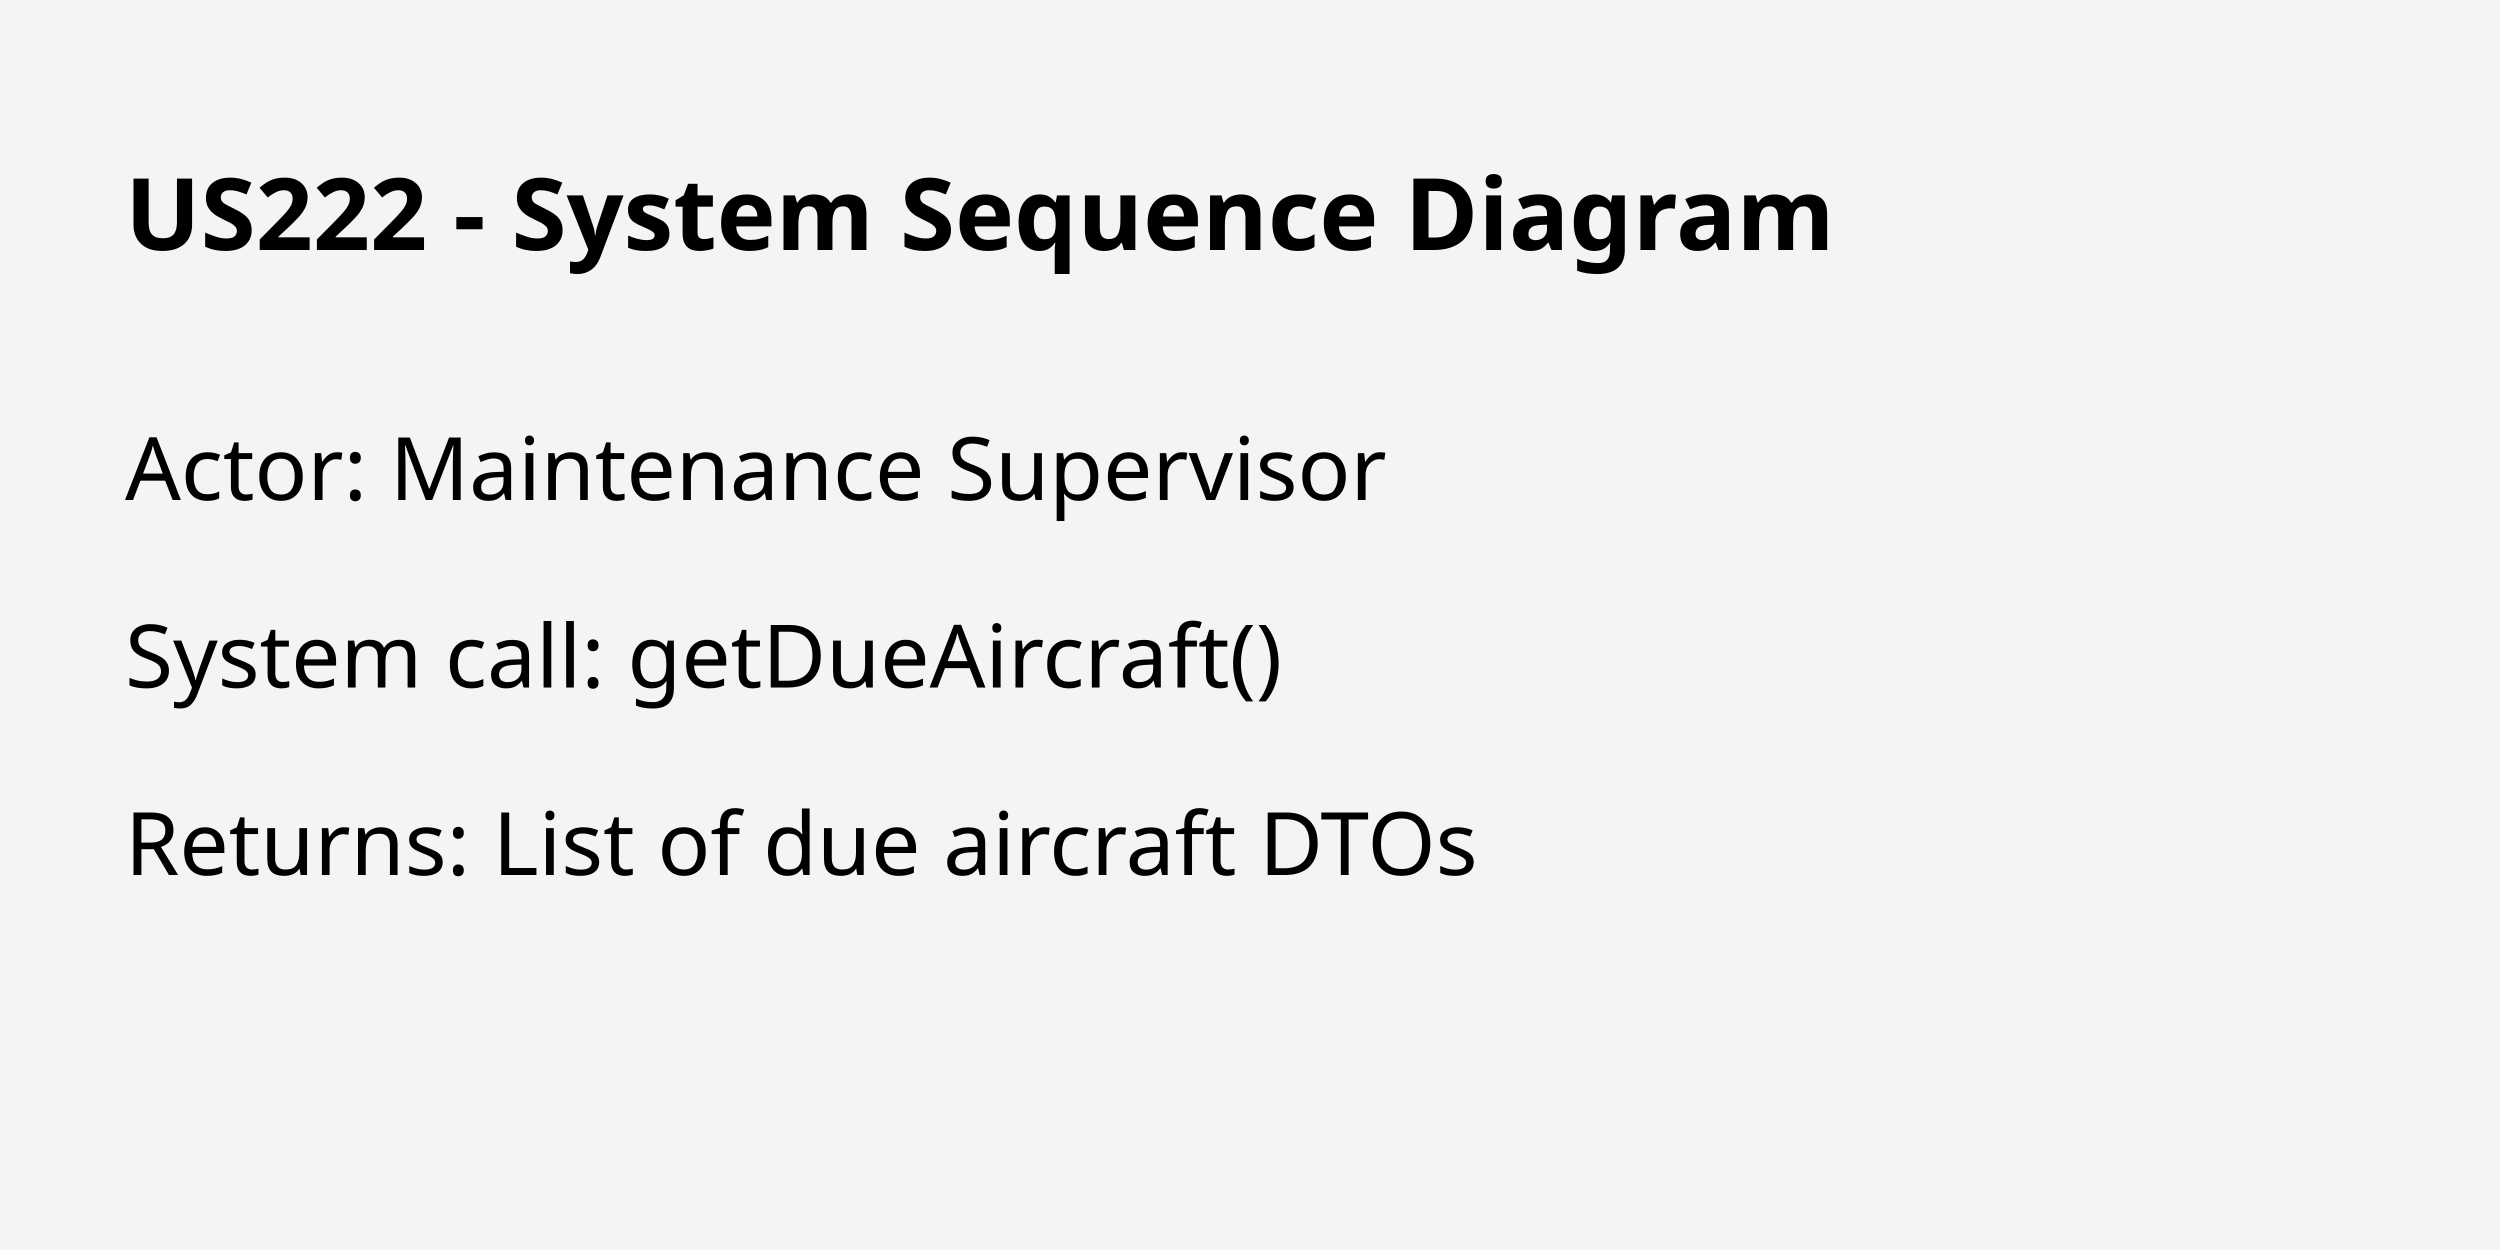
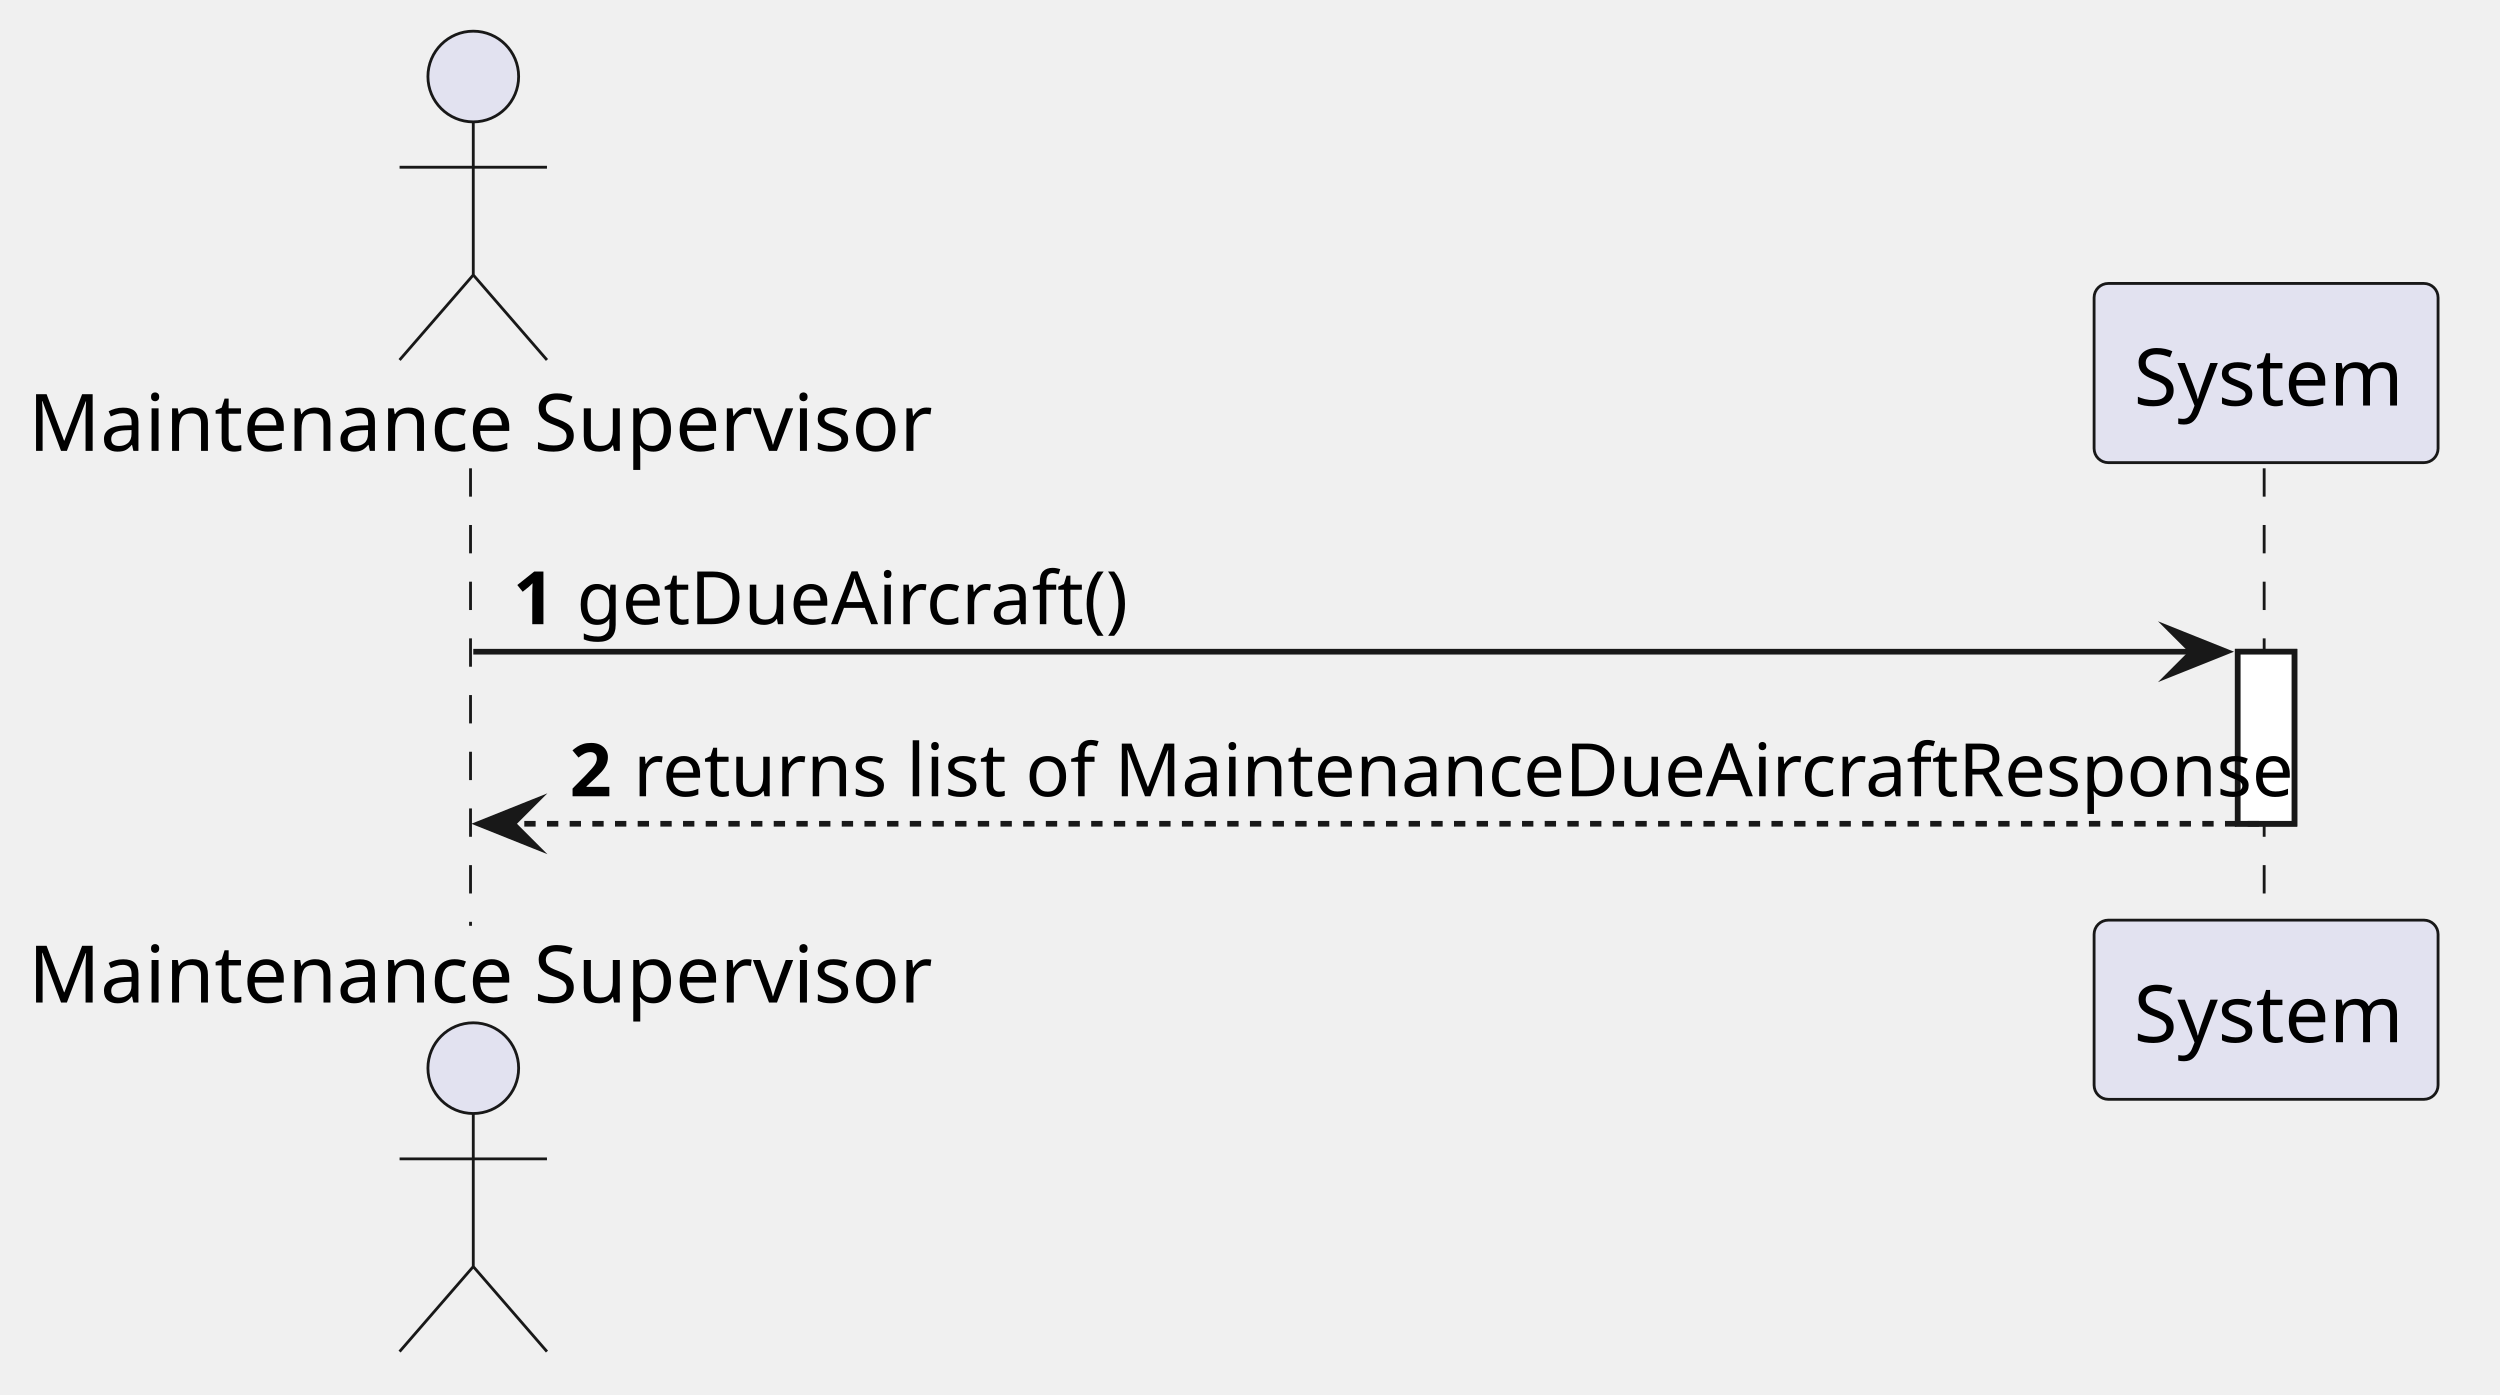
- <svg xmlns="http://www.w3.org/2000/svg" width="400" height="200">
-   <rect width="100%" height="100%" fill="#F3F4F6" />
-   <text x="20" y="40" font-family="sans-serif" font-size="16" font-weight="bold">US222 - System Sequence Diagram</text>
-   <text x="20" y="80" font-family="sans-serif" font-size="14">Actor: Maintenance Supervisor</text>
-   <text x="20" y="110" font-family="sans-serif" font-size="14">System call: getDueAircraft()</text>
-   <text x="20" y="140" font-family="sans-serif" font-size="14">Returns: List of due aircraft DTOs</text>
+ <svg xmlns="http://www.w3.org/2000/svg" contentStyleType="text/css" data-diagram-type="SEQUENCE" height="246px" preserveAspectRatio="none" style="width:441px;height:246px;background:#FFFFFF;" version="1.1" viewBox="0 0 441 246" width="441px" zoomAndPan="magnify">
+   <defs />
+   <g>
+     <g>
+       <rect fill="#FFFFFF" height="30.352" style="stroke:#181818;stroke-width:1;" width="10" x="394.737" y="114.961" />
+     </g>
+     <g class="participant-lifeline" data-entity-uid="part1" data-qualified-name="Actor" data-source-line="2" id="part1-lifeline">
+       <g>
+         <rect fill="#000000" fill-opacity="0" height="80.703" width="8" x="79.486" y="82.609" />
+         <line style="stroke:#181818;stroke-width:0.5;stroke-dasharray:5,5;" x1="83" x2="83" y1="82.609" y2="163.312" />
+       </g>
+     </g>
+     <g class="participant-lifeline" data-entity-uid="part2" data-qualified-name="Sys" data-source-line="3" id="part2-lifeline">
+       <g>
+         <rect fill="#000000" fill-opacity="0" height="80.703" width="8" x="395.737" y="82.609" />
+         <line style="stroke:#181818;stroke-width:0.5;stroke-dasharray:5,5;" x1="399.399" x2="399.399" y1="82.609" y2="163.312" />
+       </g>
+     </g>
+     <g class="participant participant-head" data-entity-uid="part1" data-qualified-name="Actor" data-source-line="2" id="part1-head">
+       <text fill="#000000" font-family="sans-serif" font-size="14" lengthAdjust="spacing" textLength="150.972" x="5" y="79.533">Maintenance Supervisor</text>
+       <ellipse cx="83.486" cy="13.5" fill="#E2E2F0" rx="8" ry="8" style="stroke:#181818;stroke-width:0.5;" />
+       <path d="M83.486,21.5 L83.486,48.5 M70.486,29.5 L96.486,29.5 M83.486,48.5 L70.486,63.5 M83.486,48.5 L96.486,63.5" fill="none" style="stroke:#181818;stroke-width:0.5;" />
+     </g>
+     <g class="participant participant-tail" data-entity-uid="part1" data-qualified-name="Actor" data-source-line="2" id="part1-tail">
+       <text fill="#000000" font-family="sans-serif" font-size="14" lengthAdjust="spacing" textLength="150.972" x="5" y="176.846">Maintenance Supervisor</text>
+       <ellipse cx="83.486" cy="188.422" fill="#E2E2F0" rx="8" ry="8" style="stroke:#181818;stroke-width:0.5;" />
+       <path d="M83.486,196.422 L83.486,223.422 M70.486,204.422 L96.486,204.422 M83.486,223.422 L70.486,238.422 M83.486,223.422 L96.486,238.422" fill="none" style="stroke:#181818;stroke-width:0.5;" />
+     </g>
+     <g class="participant participant-head" data-entity-uid="part2" data-qualified-name="Sys" data-source-line="3" id="part2-head">
+       <rect fill="#E2E2F0" height="31.609" rx="2.5" ry="2.5" style="stroke:#181818;stroke-width:0.5;" width="60.676" x="369.399" y="50" />
+       <text fill="#000000" font-family="sans-serif" font-size="14" lengthAdjust="spacing" textLength="46.676" x="376.399" y="71.533">System</text>
+     </g>
+     <g class="participant participant-tail" data-entity-uid="part2" data-qualified-name="Sys" data-source-line="3" id="part2-tail">
+       <rect fill="#E2E2F0" height="31.609" rx="2.5" ry="2.5" style="stroke:#181818;stroke-width:0.5;" width="60.676" x="369.399" y="162.312" />
+       <text fill="#000000" font-family="sans-serif" font-size="14" lengthAdjust="spacing" textLength="46.676" x="376.399" y="183.846">System</text>
+     </g>
+     <g>
+       <rect fill="#FFFFFF" height="30.352" style="stroke:#181818;stroke-width:1;" width="10" x="394.737" y="114.961" />
+     </g>
+     <g class="message" data-entity-1="part1" data-entity-2="part2" data-source-line="4" id="msg1">
+       <polygon fill="#181818" points="382.737,110.961,392.737,114.961,382.737,118.961,386.737,114.961" style="stroke:#181818;stroke-width:1;stroke-linejoin:miter;stroke-miterlimit:10;" />
+       <line style="stroke:#181818;stroke-width:1;" x1="83.486" x2="388.737" y1="114.961" y2="114.961" />
+       <text fill="#000000" font-family="sans-serif" font-size="13" font-weight="700" lengthAdjust="spacing" textLength="7.23" x="90.486" y="110.105">1</text>
+       <text fill="#000000" font-family="sans-serif" font-size="13" lengthAdjust="spacing" textLength="91.749" x="101.716" y="110.105">getDueAircraft()</text>
+     </g>
+     <g class="message" data-entity-1="part2" data-entity-2="part1" data-source-line="6" id="msg2">
+       <polygon fill="#181818" points="94.486,141.312,84.486,145.312,94.486,149.312,90.486,145.312" style="stroke:#181818;stroke-width:1;stroke-linejoin:miter;stroke-miterlimit:10;" />
+       <line style="stroke:#181818;stroke-width:1;stroke-dasharray:2,2;" x1="88.486" x2="398.737" y1="145.312" y2="145.312" />
+       <text fill="#000000" font-family="sans-serif" font-size="13" font-weight="700" lengthAdjust="spacing" textLength="7.23" x="100.486" y="140.456">2</text>
+       <text fill="#000000" font-family="sans-serif" font-size="13" lengthAdjust="spacing" textLength="276.022" x="111.716" y="140.456">returns list of MaintenanceDueAircraftResponse</text>
+     </g>
+   </g>
</svg>
